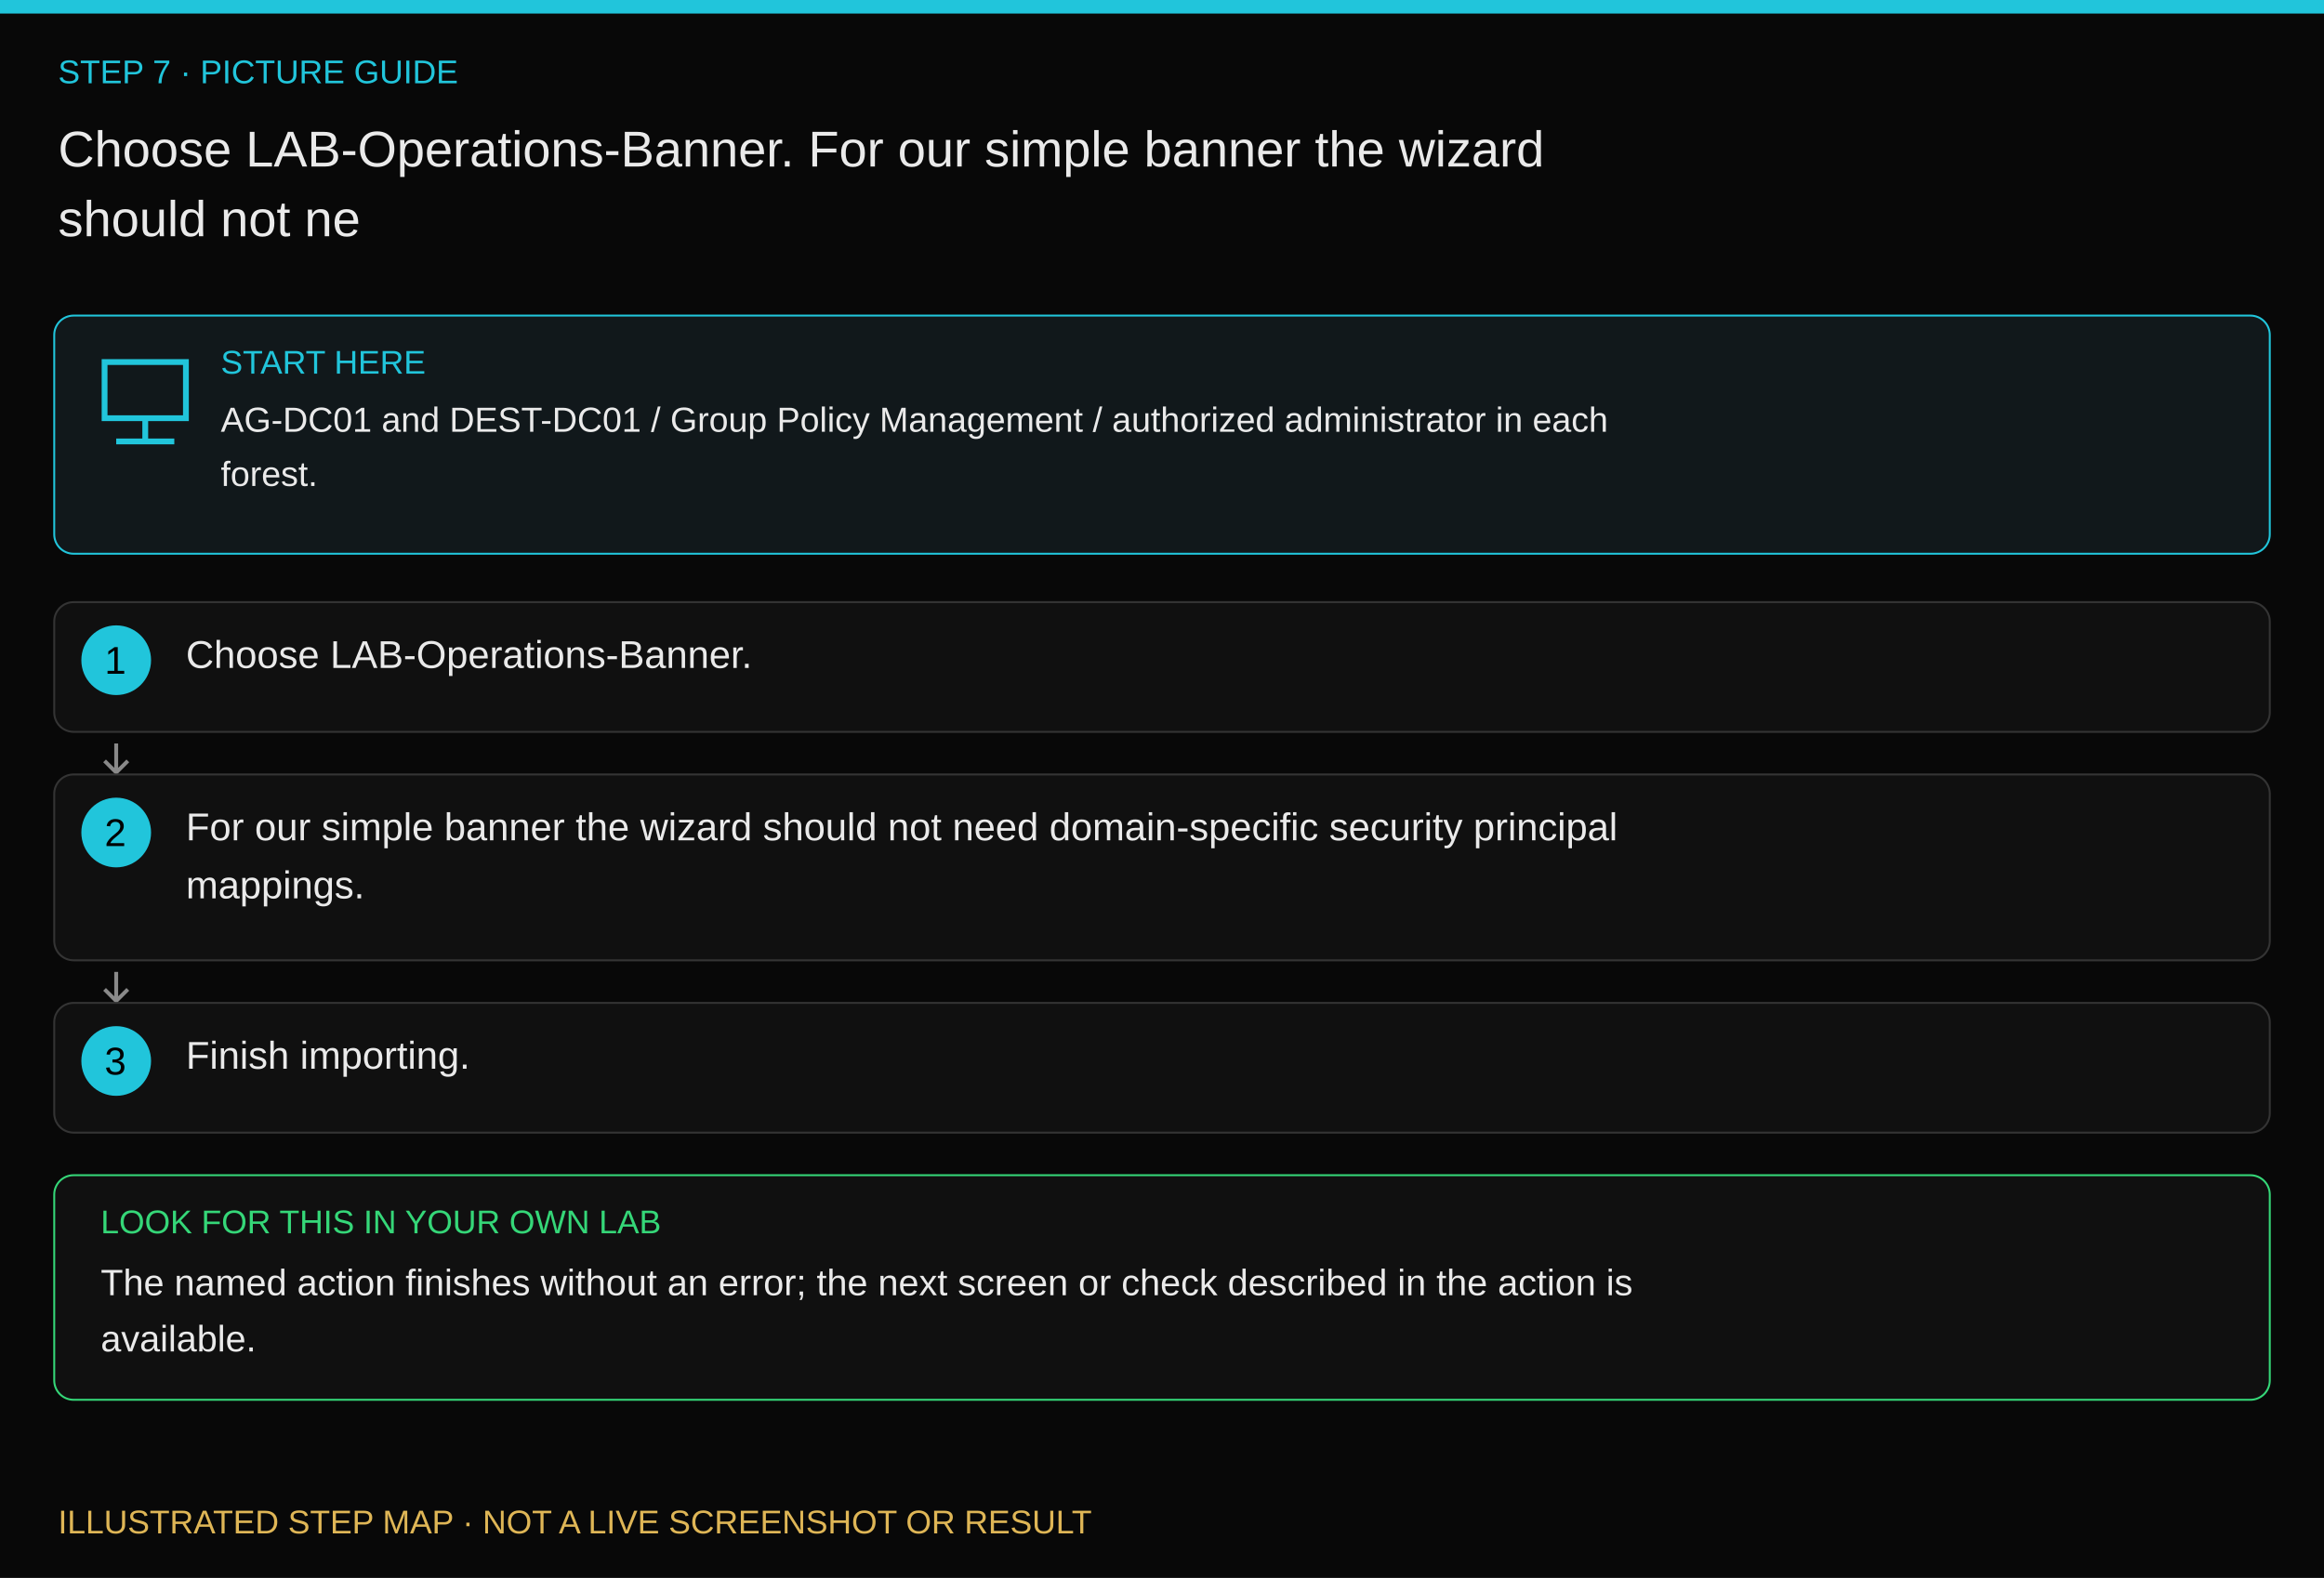
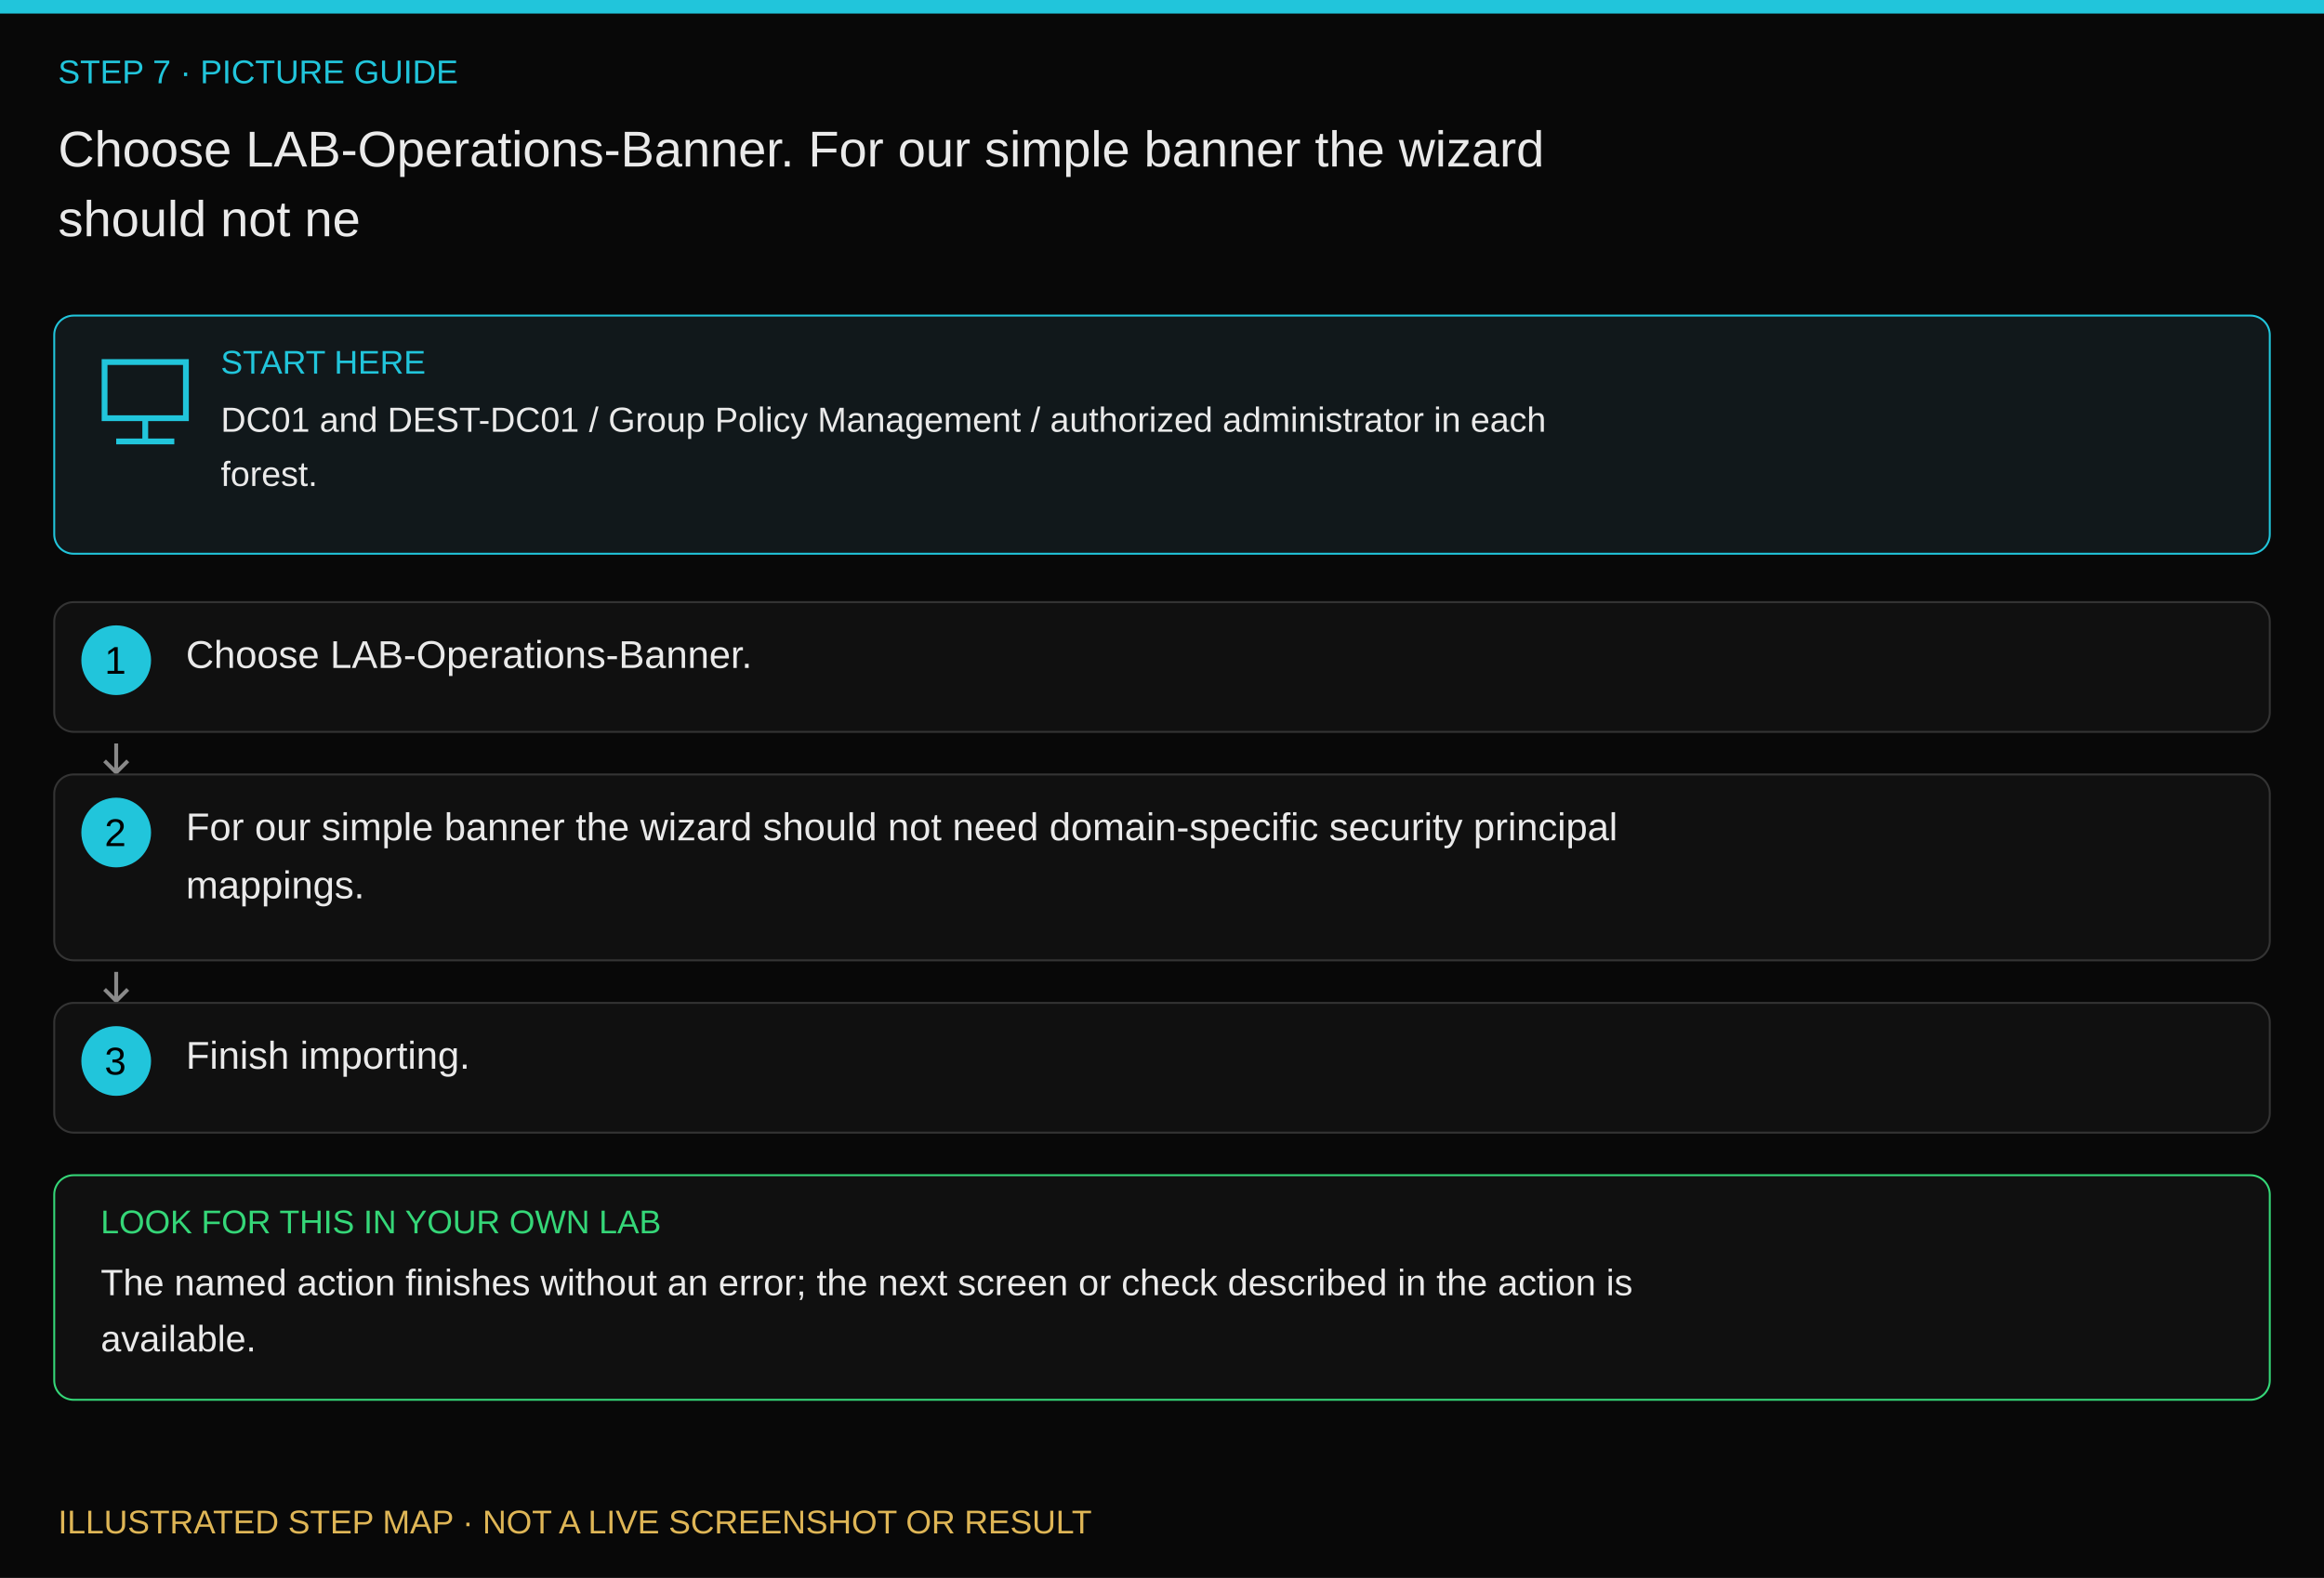
<svg xmlns="http://www.w3.org/2000/svg" width="1200" height="815" viewBox="0 0 1200 815" role="img" aria-labelledby="title desc">
  <rect width="1200" height="815" fill="#080808" />
  <rect width="1200" height="7" fill="#21c5db" />
  <text x="30" y="43" font-family="Arial, sans-serif" font-size="17" fill="#21c5db">STEP 7 · PICTURE GUIDE</text>
  <text x="30" y="86" font-family="Arial, sans-serif" font-size="26" fill="#eaeaea">Choose LAB-Operations-Banner. For our simple banner the wizard</text>
  <text x="30" y="122" font-family="Arial, sans-serif" font-size="26" fill="#eaeaea">should not ne</text>
  <rect x="28" y="163" width="1144" height="123" rx="10" fill="#11181b" stroke="#21c5db" />
  <path d="M54 187h42v29H54zm21 29v12m-15 0h30" fill="none" stroke="#21c5db" stroke-width="3" />
  <text x="114" y="193" font-family="Arial, sans-serif" font-size="17" fill="#21c5db">START HERE</text>
-   <text x="114" y="223" font-family="Arial, sans-serif" font-size="18" fill="#eaeaea">AG-DC01 and DEST-DC01 / Group Policy Management / authorized administrator in each</text>
+   <text x="114" y="223" font-family="Arial, sans-serif" font-size="18" fill="#eaeaea">DC01 and DEST-DC01 / Group Policy Management / authorized administrator in each</text>
  <text x="114" y="251" font-family="Arial, sans-serif" font-size="18" fill="#eaeaea">forest.</text>
  <rect x="28" y="311" width="1144" height="67" rx="10" fill="#101010" stroke="#343434" />
  <circle cx="60" cy="341" r="18" fill="#21c5db" />
  <text x="54" y="348" font-family="Arial, sans-serif" font-size="20" fill="#000">1</text>
  <text x="96" y="345" font-family="Arial, sans-serif" font-size="20" fill="#eaeaea">Choose LAB-Operations-Banner.</text>
  <path d="M60 384v15m-6-6 6 6 6-6" fill="none" stroke="#898989" stroke-width="2" />
  <rect x="28" y="400" width="1144" height="96" rx="10" fill="#101010" stroke="#343434" />
  <circle cx="60" cy="430" r="18" fill="#21c5db" />
  <text x="54" y="437" font-family="Arial, sans-serif" font-size="20" fill="#000">2</text>
  <text x="96" y="434" font-family="Arial, sans-serif" font-size="20" fill="#eaeaea">For our simple banner the wizard should not need domain-specific security principal</text>
  <text x="96" y="464" font-family="Arial, sans-serif" font-size="20" fill="#eaeaea">mappings.</text>
  <path d="M60 502v15m-6-6 6 6 6-6" fill="none" stroke="#898989" stroke-width="2" />
  <rect x="28" y="518" width="1144" height="67" rx="10" fill="#101010" stroke="#343434" />
  <circle cx="60" cy="548" r="18" fill="#21c5db" />
  <text x="54" y="555" font-family="Arial, sans-serif" font-size="20" fill="#000">3</text>
  <text x="96" y="552" font-family="Arial, sans-serif" font-size="20" fill="#eaeaea">Finish importing.</text>
  <rect x="28" y="607" width="1144" height="116" rx="10" fill="#101010" stroke="#35d778" />
  <text x="52" y="637" font-family="Arial, sans-serif" font-size="17" fill="#35d778">LOOK FOR THIS IN YOUR OWN LAB</text>
  <text x="52" y="669" font-family="Arial, sans-serif" font-size="19" fill="#eaeaea">The named action finishes without an error; the next screen or check described in the action is</text>
  <text x="52" y="698" font-family="Arial, sans-serif" font-size="19" fill="#eaeaea">available.</text>
  <text x="30" y="792" font-family="Arial, sans-serif" font-size="17" fill="#dfb656">ILLUSTRATED STEP MAP · NOT A LIVE SCREENSHOT OR RESULT</text>
</svg>
